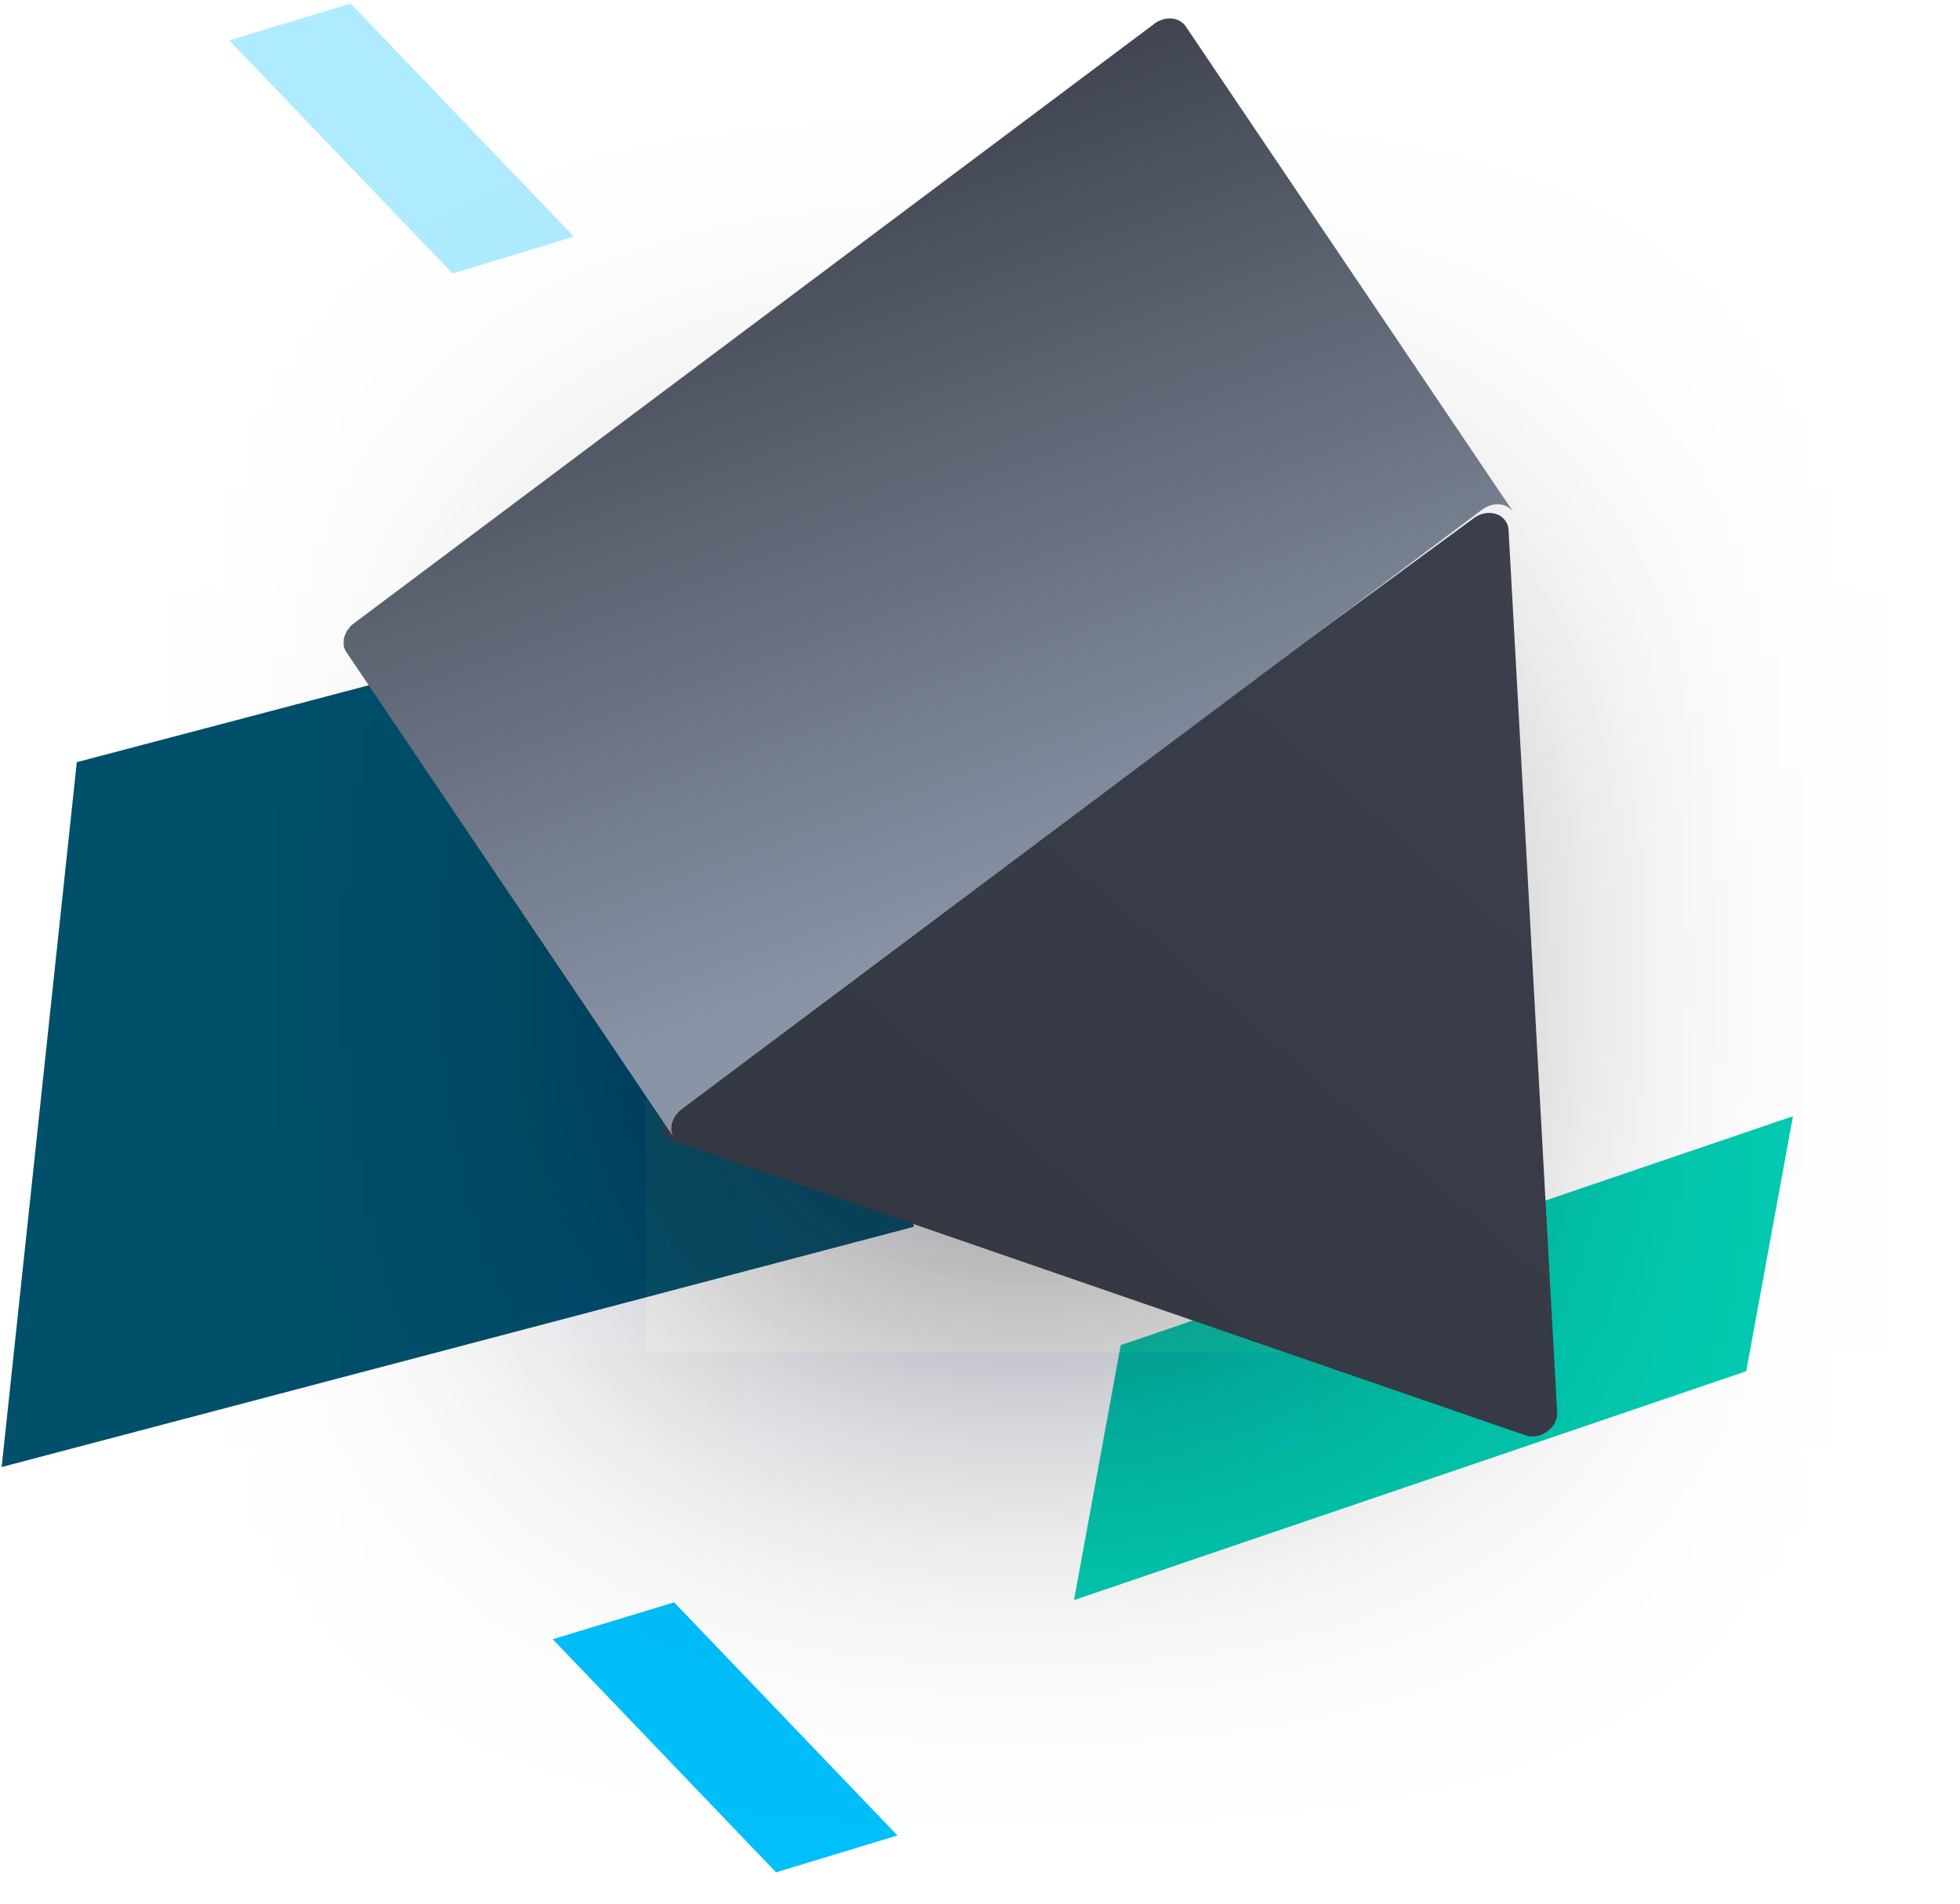
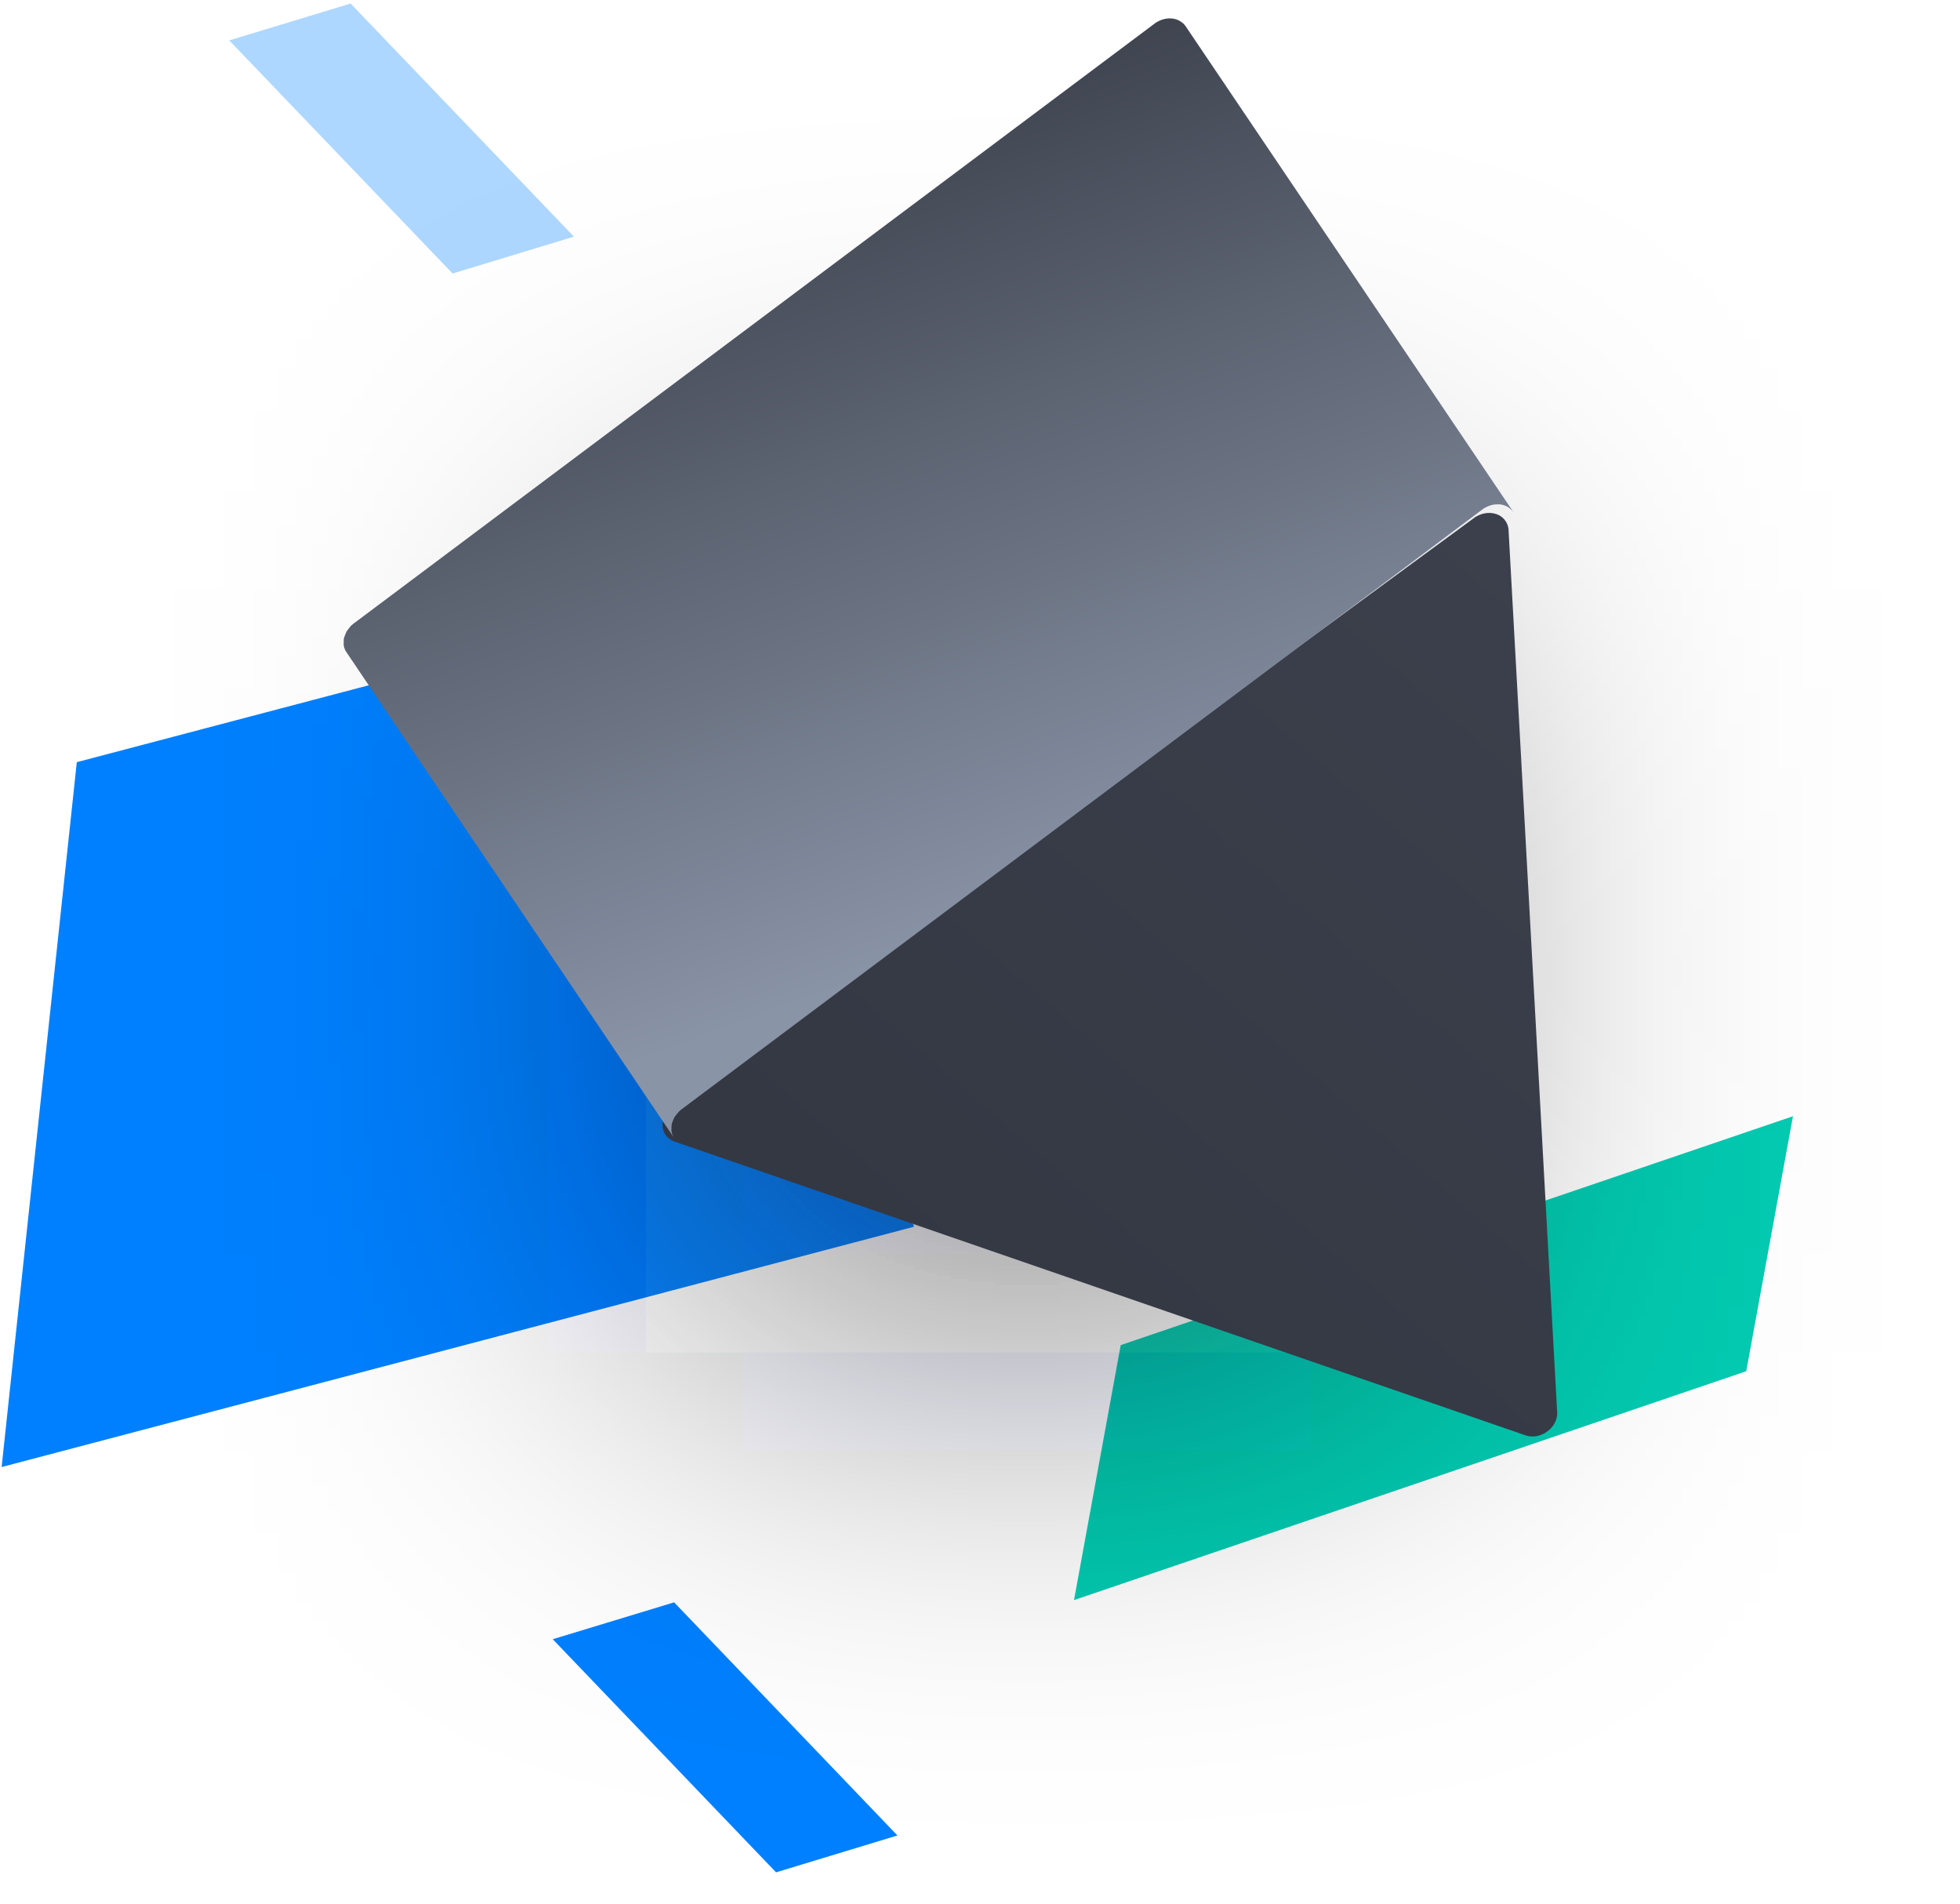
<svg xmlns="http://www.w3.org/2000/svg" width="103" height="100">
  <defs>
    <filter x="-90%" y="-90%" width="280%" height="280%" filterUnits="objectBoundingBox" id="a">
      <feGaussianBlur stdDeviation="12" in="SourceGraphic" />
    </filter>
    <linearGradient x1="49.892%" y1=".428%" x2="24.856%" y2="100%" id="b">
      <stop stop-color="#3B404C" offset="0%" />
      <stop stop-color="#333843" offset="100%" />
    </linearGradient>
    <linearGradient x1="17.713%" y1="0%" x2="77.754%" y2="68.424%" id="c">
      <stop stop-color="#2C3039" offset="0%" />
      <stop stop-color="#8A94A7" offset="100%" />
    </linearGradient>
  </defs>
  <g fill="none" fill-rule="evenodd">
-     <path d="M48.028 64.452L.086 77.076l3.95-37.033 27.97-7.364c.1 3.076.27 8.387.512 15.934l15.485 15.72.025.119z" fill="#00506c" />
+     <path d="M48.028 64.452L.086 77.076l3.95-37.033 27.97-7.364c.1 3.076.27 8.387.512 15.934l15.485 15.72.025.119z" fill="#0080FF" />
    <path fill="#02CBB1" d="M91.767 72.042l2.455-13.396L58.895 70.67 56.44 84.067z" />
-     <path fill="#00BFFB" d="M40.783 98.37l6.378-1.937-11.735-12.248-6.379 1.937z" />
-     <path fill-opacity=".32" fill="#00BFFB" d="M23.783 14.37l6.378-1.937L18.426.185l-6.379 1.937z" />
+     <path fill="#0080FF" d="M40.783 98.37l6.378-1.937-11.735-12.248-6.379 1.937z" />
+     <path fill-opacity=".32" fill="#0080FF" d="M23.783 14.37l6.378-1.937L18.426.185l-6.379 1.937z" />
    <path fill-opacity=".48" fill="#1D2026" filter="url(#a)" d="M50 43h40v40H50z" transform="translate(-16 -12)" />
    <g>
      <path d="M51.759 16.34a.94.94 0 0 1 .922.399l23.35 40.193c.096.151.143.35.143.545-.001.629-.481 1.21-1.067 1.292l-46.872 6.553a.909.909 0 0 1-.527-.081c-.507-.237-.688-.912-.39-1.5L50.84 16.996c.076-.134.183-.262.307-.372.19-.16.403-.255.612-.283" fill="url(#b)" transform="rotate(27 42.978 77.641)" />
      <path d="M25.338.52c-.01-.006-.022-.01-.033-.017a.893.893 0 0 0-.174-.066c-.01-.002-.022.001-.034-.001a.925.925 0 0 0-.346-.018 1.064 1.064 0 0 0-.315.096l-.004.001c-.06.03-.12.064-.178.105a1.172 1.172 0 0 0-.107.083l-.008.008a1.495 1.495 0 0 0-.295.368L.616 48.344a1.469 1.469 0 0 0-.064.148c-.02.057-.02.113-.033.171-.012.058-.028.116-.033.174-.007.084.002.164.012.246.007.052.006.106.02.156.022.084.061.158.103.233.02.037.031.08.056.113a.877.877 0 0 0 .28.25l26.938 14.927a.868.868 0 0 1-.28-.252c-.024-.034-.037-.076-.057-.113-.04-.075-.08-.15-.103-.232-.013-.051-.013-.104-.02-.156-.01-.082-.02-.163-.012-.248.005-.058.021-.115.033-.173.024-.107.046-.216.097-.32l23.227-47.262c.076-.136.18-.265.304-.376.091-.08.19-.142.289-.19a.96.96 0 0 1 .662-.078.95.95 0 0 1 .24.084L25.337.52z" transform="rotate(27 42.028 77.95)" fill="url(#c)" fill-rule="nonzero" />
    </g>
  </g>
</svg>
